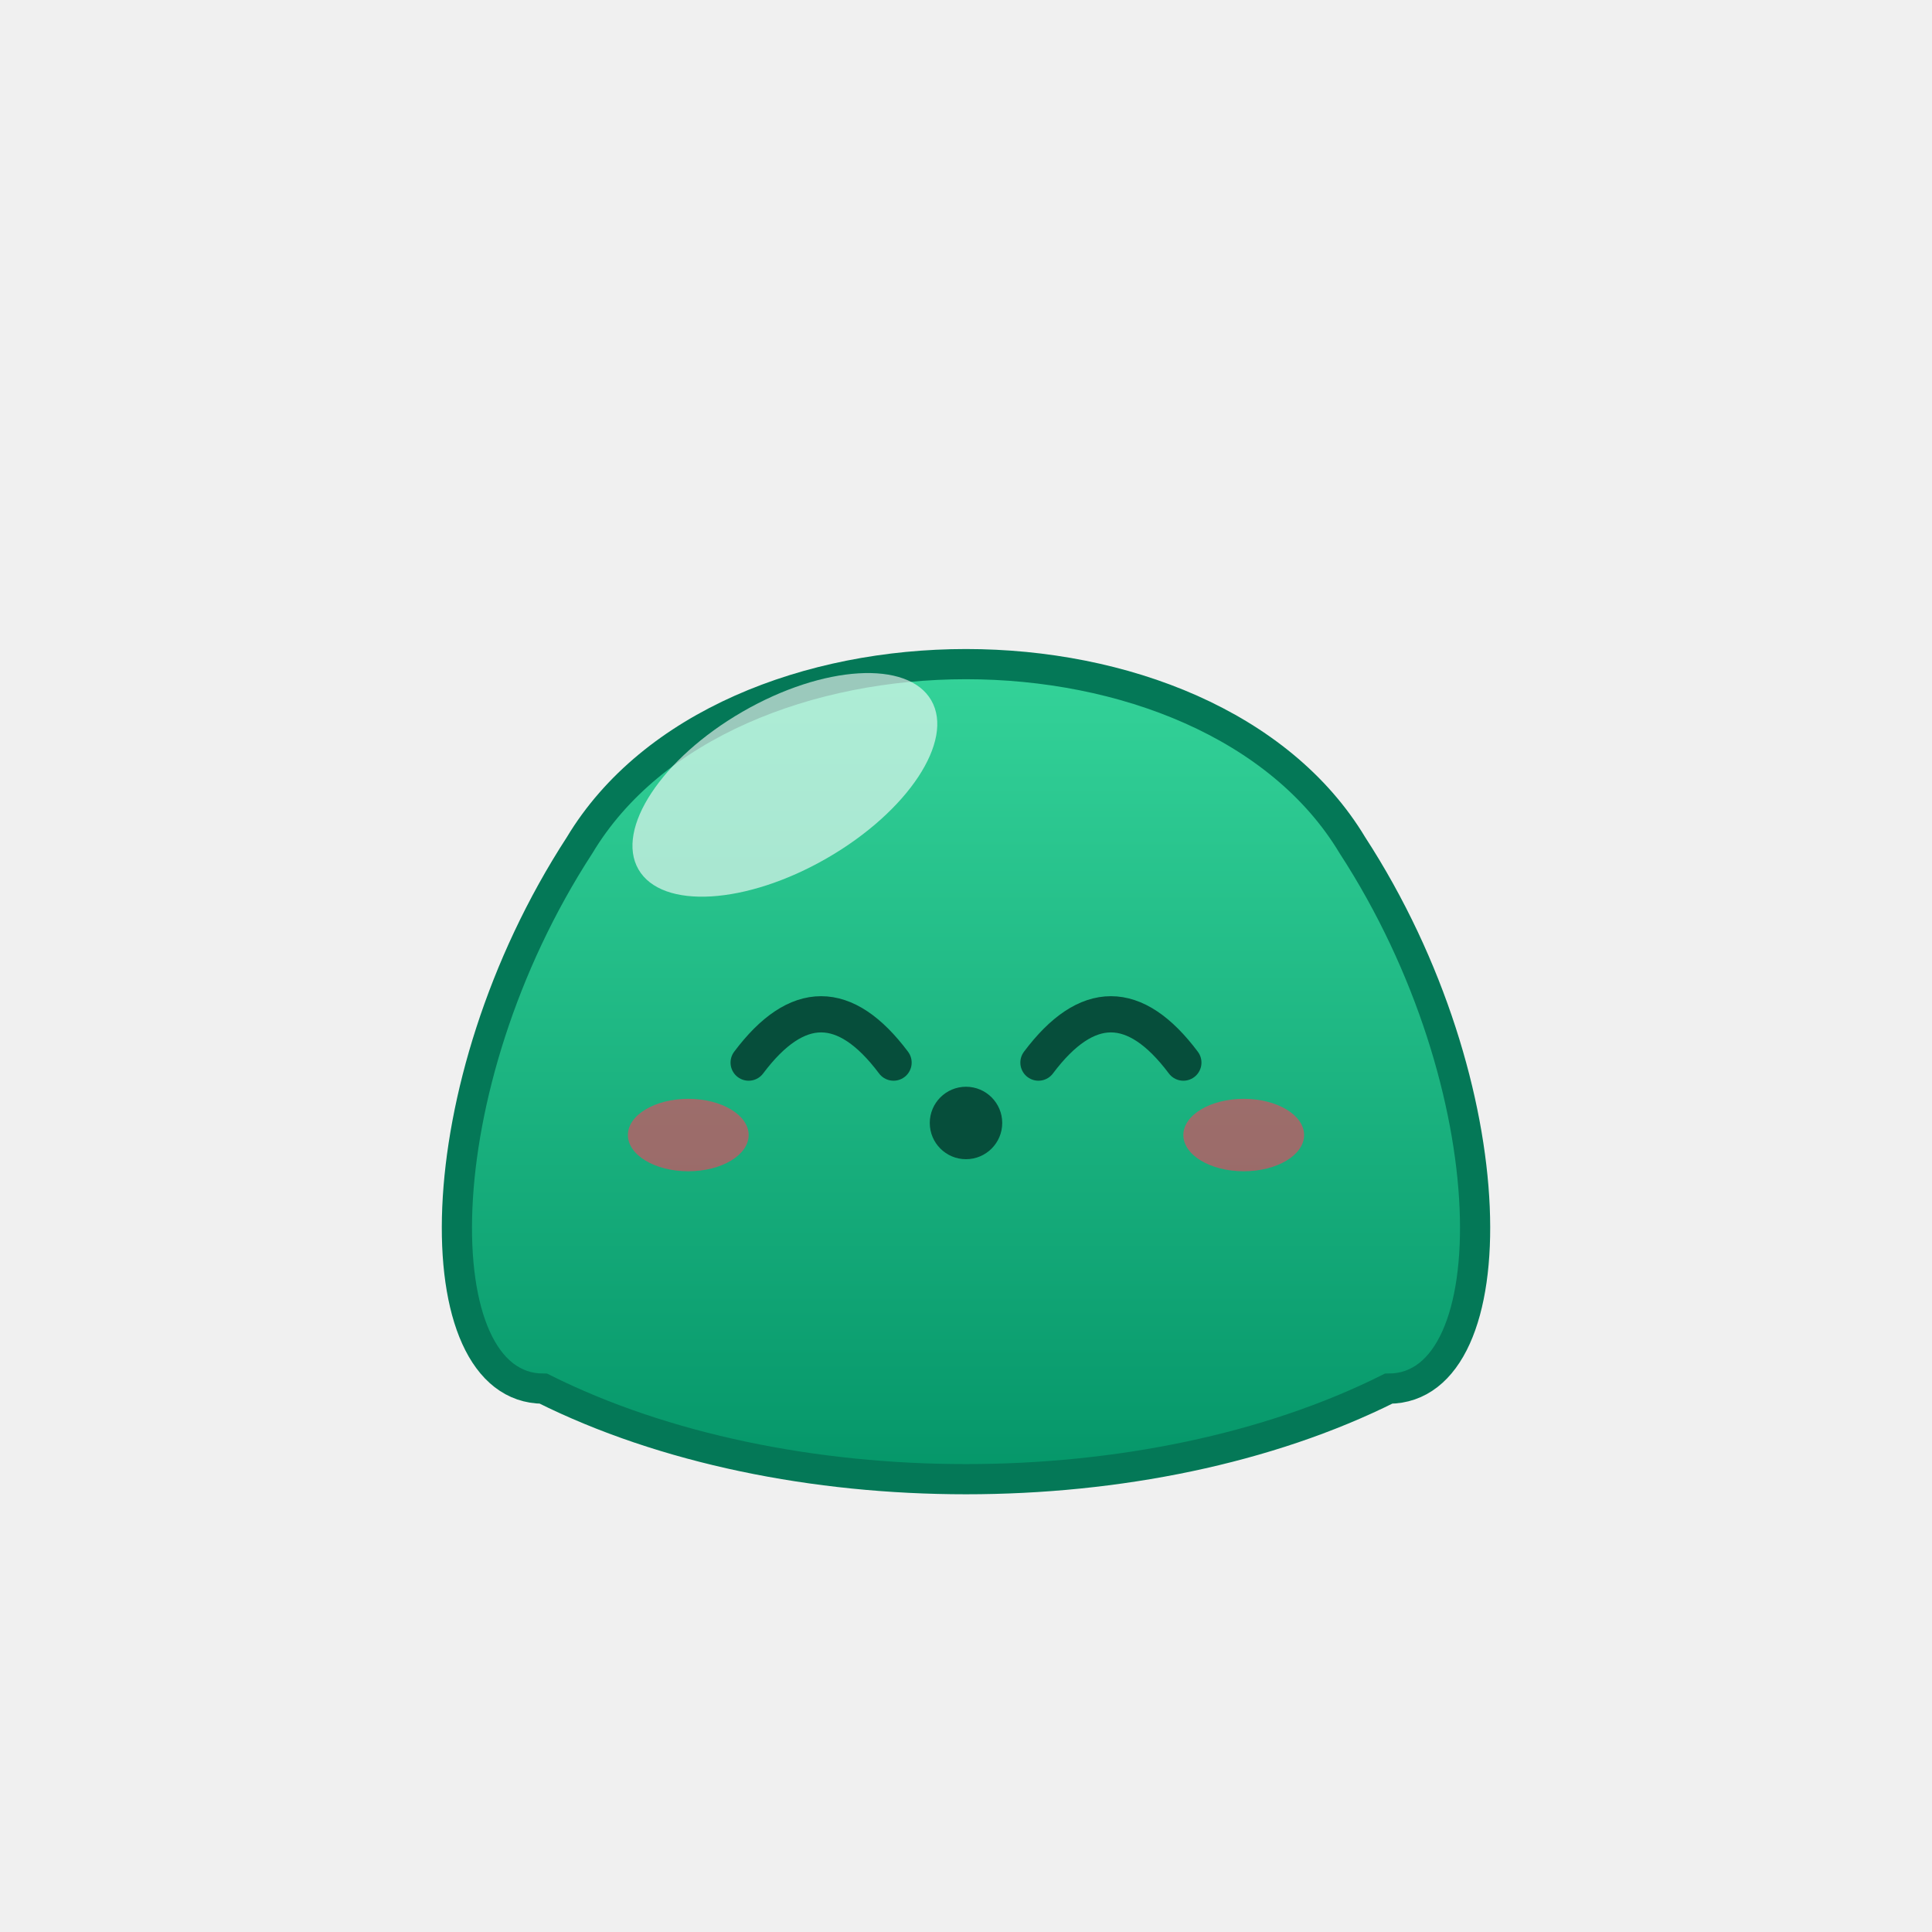
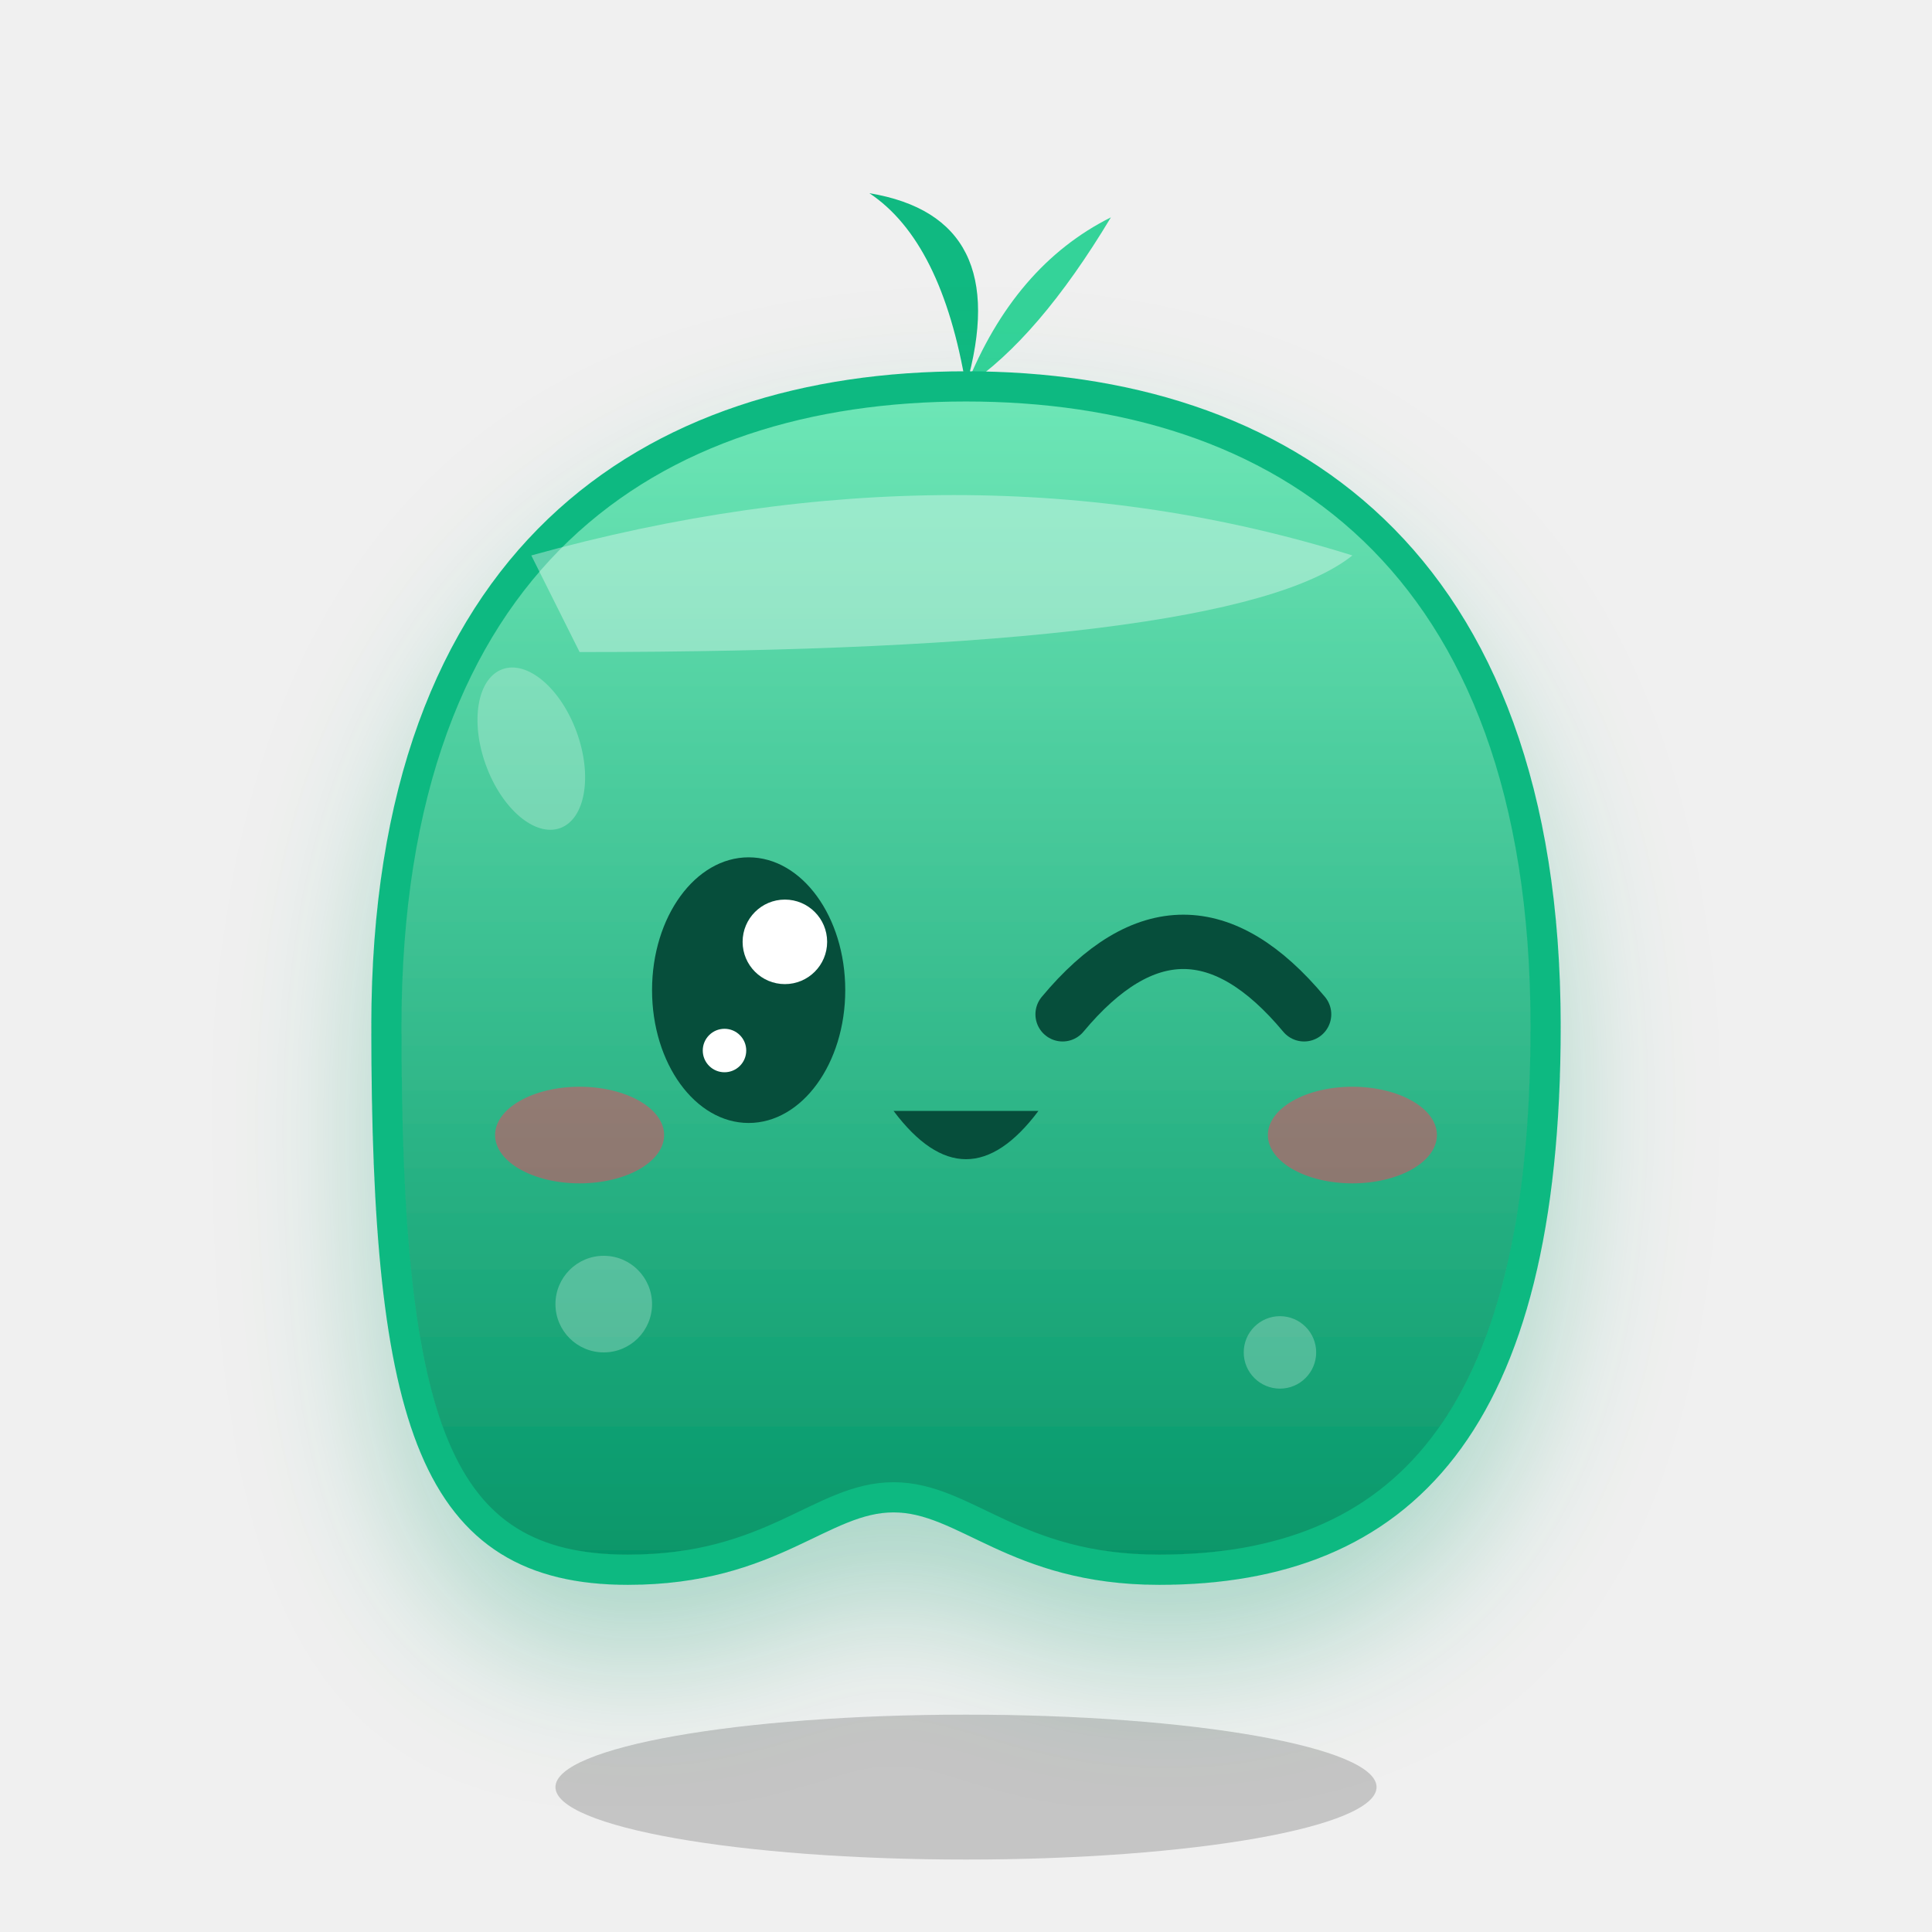
<svg xmlns="http://www.w3.org/2000/svg" viewBox="0 0 160 160" width="100%" height="100%">
  <defs>
-     <linearGradient id="blob-grad" x1="0%" y1="0%" x2="0%" y2="100%">
-       <stop offset="0%" stop-color="#34d399" />
+     <linearGradient id="jelly-grad" x1="0%" y1="0%" x2="0%" y2="100%">
+       <stop offset="0%" stop-color="#6ee7b7" />
      <stop offset="100%" stop-color="#059669" />
    </linearGradient>
+     <filter id="jelly-glow" x="-20%" y="-20%" width="140%" height="140%">
+       <feDropShadow dx="0" dy="6" stdDeviation="6" flood-color="#059669" flood-opacity="0.3" />
+     </filter>
  </defs>
  <style>
-     @keyframes jellyBounce {
-       0%, 100% { transform: scale(1, 1) translateY(0); }
-       30% { transform: scale(1.15, 0.85) translateY(4px); }
-       60% { transform: scale(0.92, 1.1) translateY(-10px); }
+     @keyframes jellyBreathe {
+       0%, 100% { transform: scale(1, 1); }
+       50% { transform: scale(1.04, 0.96) translateY(3px); }
    }
-     .jelly-body { animation: jellyBounce 2s ease-in-out infinite; transform-origin: 80px 125px; }
+     @keyframes leafFlutter {
+       0%, 100% { transform: rotate(0deg); }
+       50% { transform: rotate(12deg); }
+     }
+     @keyframes eyeBlink {
+       0%, 92%, 100% { transform: scaleY(1); }
+       96% { transform: scaleY(0.1); }
+     }
+     .head-jelly { animation: jellyBreathe 2.8s ease-in-out infinite; transform-origin: 80px 130px; }
+     .sprout-leaf { animation: leafFlutter 2s ease-in-out infinite; transform-origin: 80px 32px; }
+     .blink-eye { animation: eyeBlink 3.6s infinite; transform-origin: 62px 82px; }
  </style>
-   <g class="jelly-body">
-     <path d="M 45 115 C 35 115 35 90 48 70 C 60 50 100 50 112 70 C 125 90 125 115 115 115 C 95 125 65 125 45 115 Z" fill="url(#blob-grad)" stroke="#047857" stroke-width="2.5" />
-     <ellipse cx="65" cy="65" rx="14" ry="7" fill="#ffffff" opacity="0.6" transform="rotate(-30 65 65)" />
-     <path d="M 62 88 Q 68 80 74 88" fill="none" stroke="#064e3b" stroke-width="3" stroke-linecap="round" />
-     <path d="M 86 88 Q 92 80 98 88" fill="none" stroke="#064e3b" stroke-width="3" stroke-linecap="round" />
-     <ellipse cx="57" cy="94" rx="5" ry="3" fill="#f43f5e" opacity="0.6" />
-     <ellipse cx="103" cy="94" rx="5" ry="3" fill="#f43f5e" opacity="0.6" />
-     <circle cx="80" cy="93" r="3" fill="#064e3b" />
+   <ellipse cx="80" cy="148" rx="34" ry="6" fill="#000000" opacity="0.18" />
+   <g class="head-jelly">
+     <g class="sprout-leaf">
+       <path d="M 80 32 Q 78 20 72 16 Q 84 18 80 32" fill="#10b981" />
+       <path d="M 80 32 Q 84 22 92 18 Q 86 28 80 32" fill="#34d399" />
+     </g>
+     <path d="M 32 85 C 32 46 54 32 80 32 C 106 32 128 46 128 85 C 128 118 116 130 96 130 C 84 130 80 124 74 124 C 68 124 64 130 52 130 C 36 130 32 118 32 85 Z" fill="url(#jelly-grad)" stroke="#10b981" stroke-width="2.5" filter="url(#jelly-glow)" />
+     <path d="M 44 46 Q 80 36 112 46 Q 102 54 48 54 Z" fill="#ffffff" opacity="0.35" />
+     <ellipse cx="44" cy="62" rx="4" ry="7" fill="#ffffff" opacity="0.25" transform="rotate(-20 44 62)" />
+     <circle cx="50" cy="108" r="4" fill="#ffffff" opacity="0.25" />
+     <circle cx="106" cy="112" r="3" fill="#ffffff" opacity="0.25" />
+     <g class="blink-eye">
+       <ellipse cx="62" cy="82" rx="8" ry="11" fill="#064e3b" />
+       <circle cx="65" cy="78" r="3.5" fill="#ffffff" />
+       <circle cx="60" cy="87" r="1.8" fill="#ffffff" />
+     </g>
+     <path d="M 88 84 Q 98 72 108 84" fill="none" stroke="#064e3b" stroke-width="4.5" stroke-linecap="round" />
+     <ellipse cx="48" cy="94" rx="7" ry="4" fill="#f43f5e" opacity="0.5" />
+     <ellipse cx="112" cy="94" rx="7" ry="4" fill="#f43f5e" opacity="0.5" />
+     <path d="M 74 92 Q 80 100 86 92 Z" fill="#064e3b" />
  </g>
</svg>
